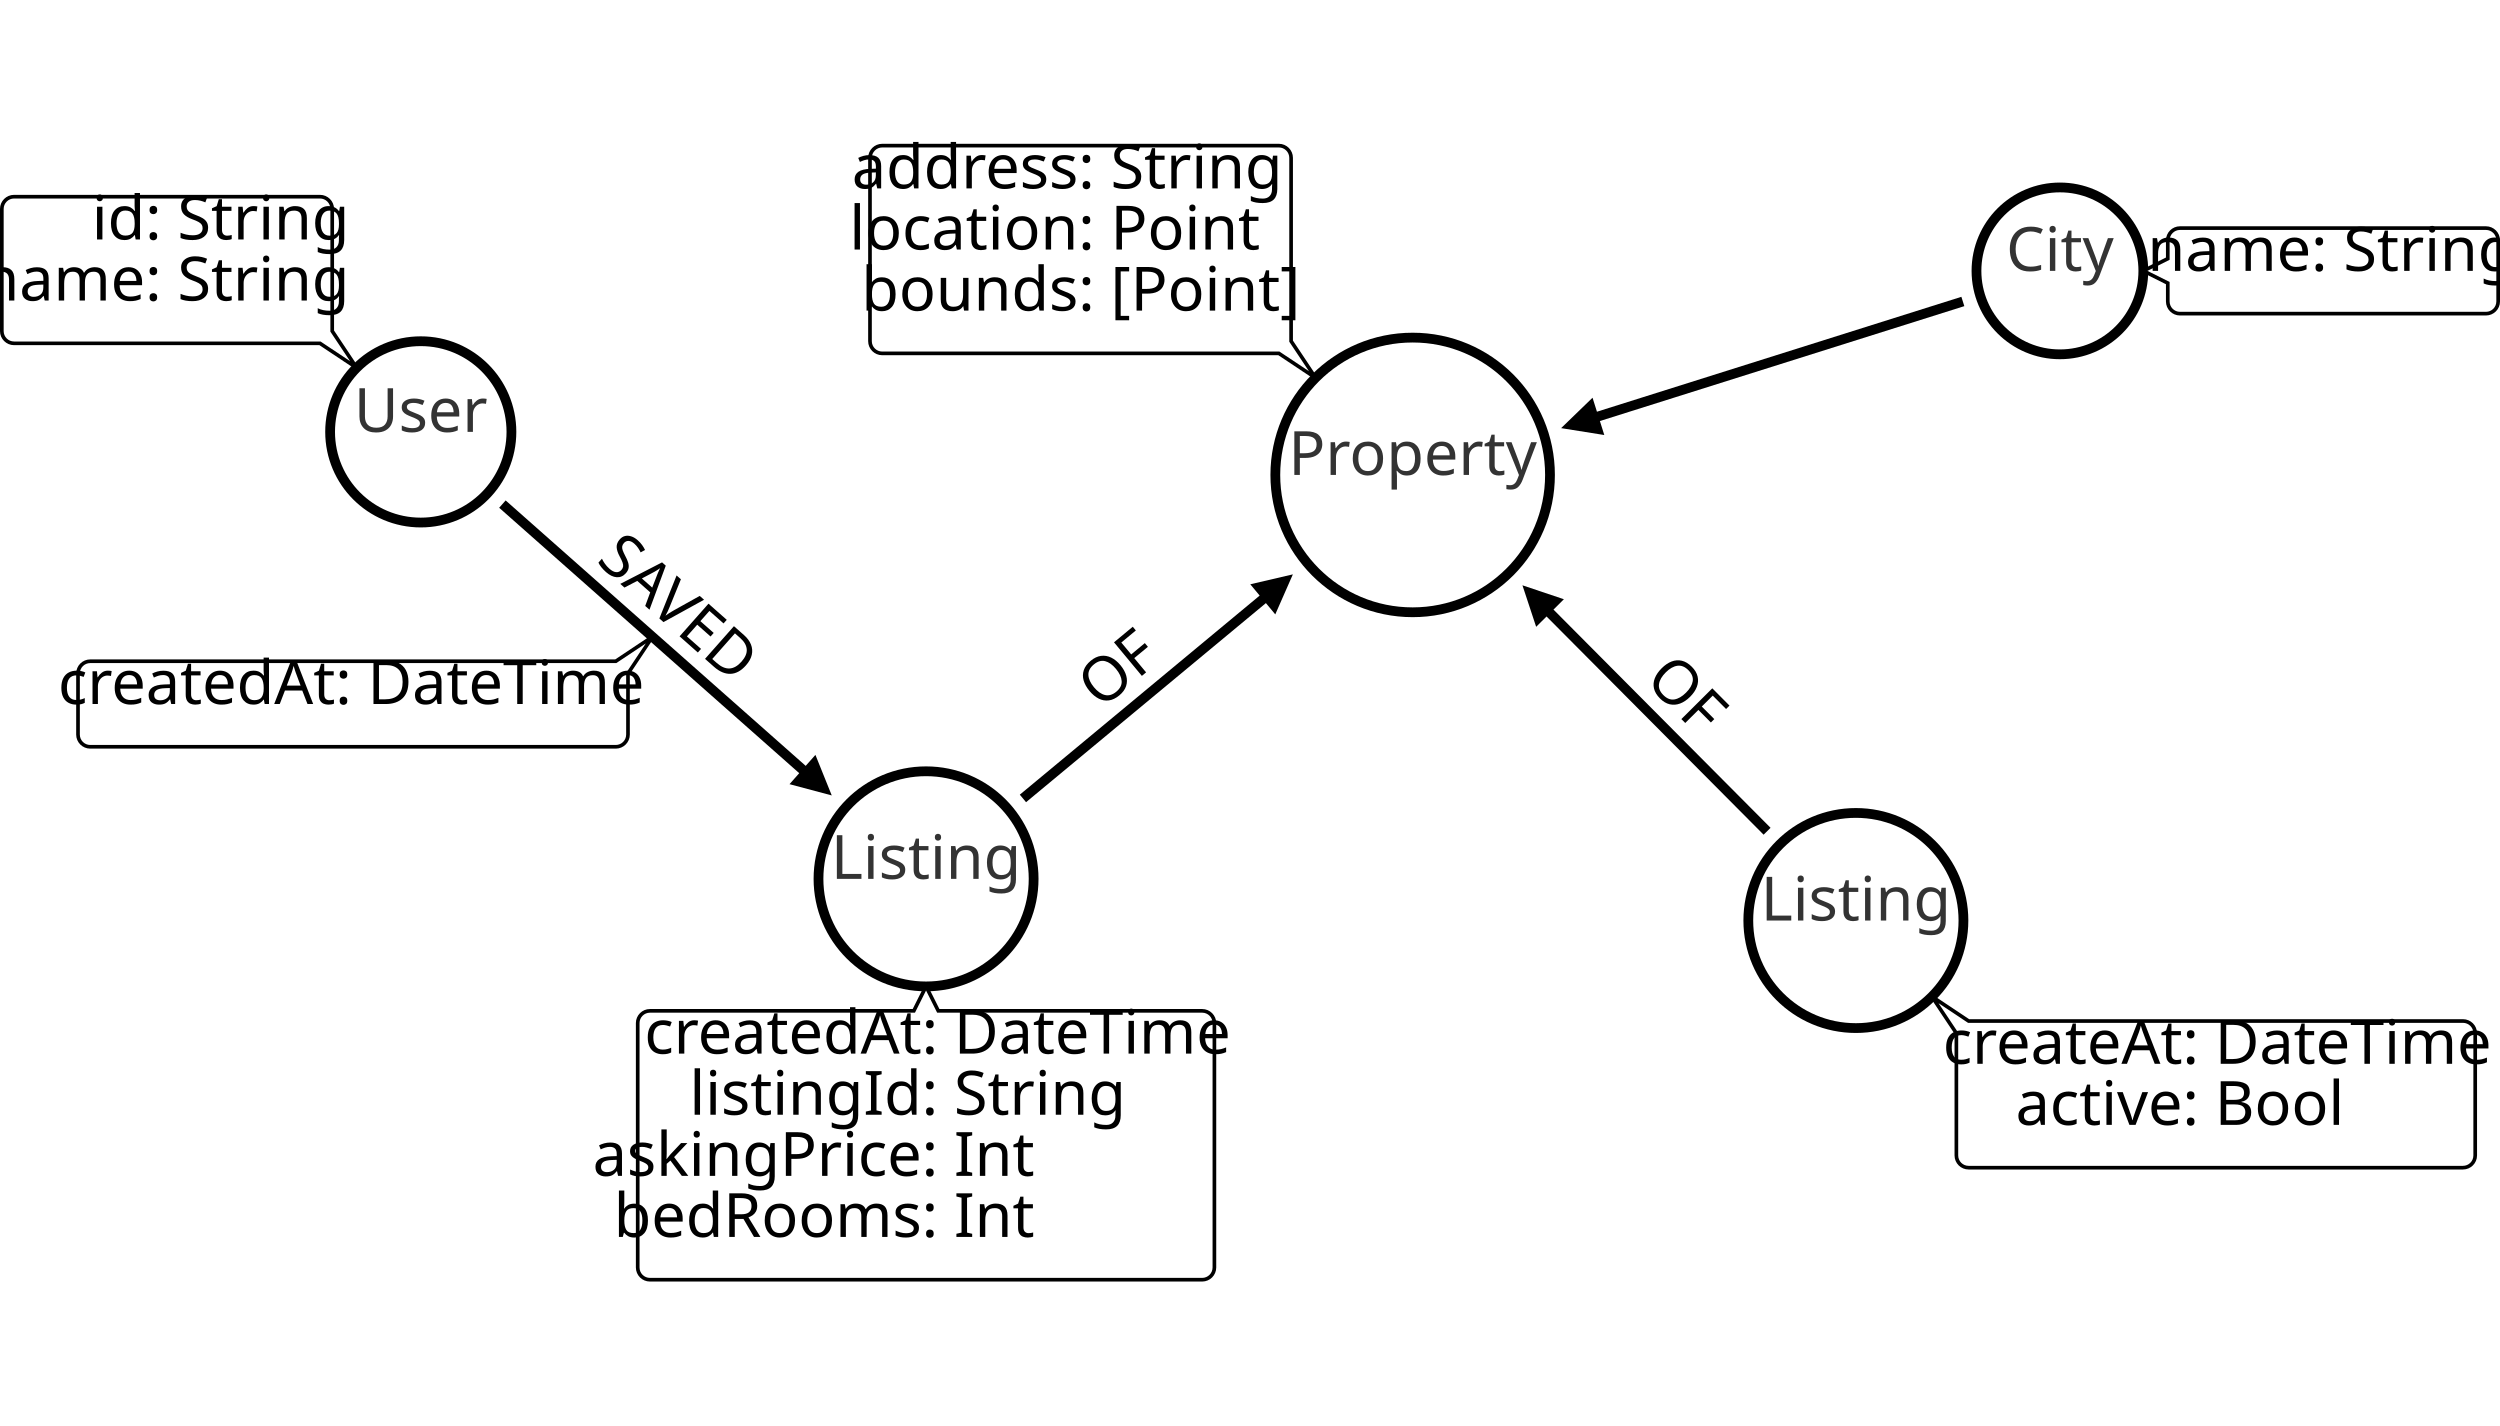
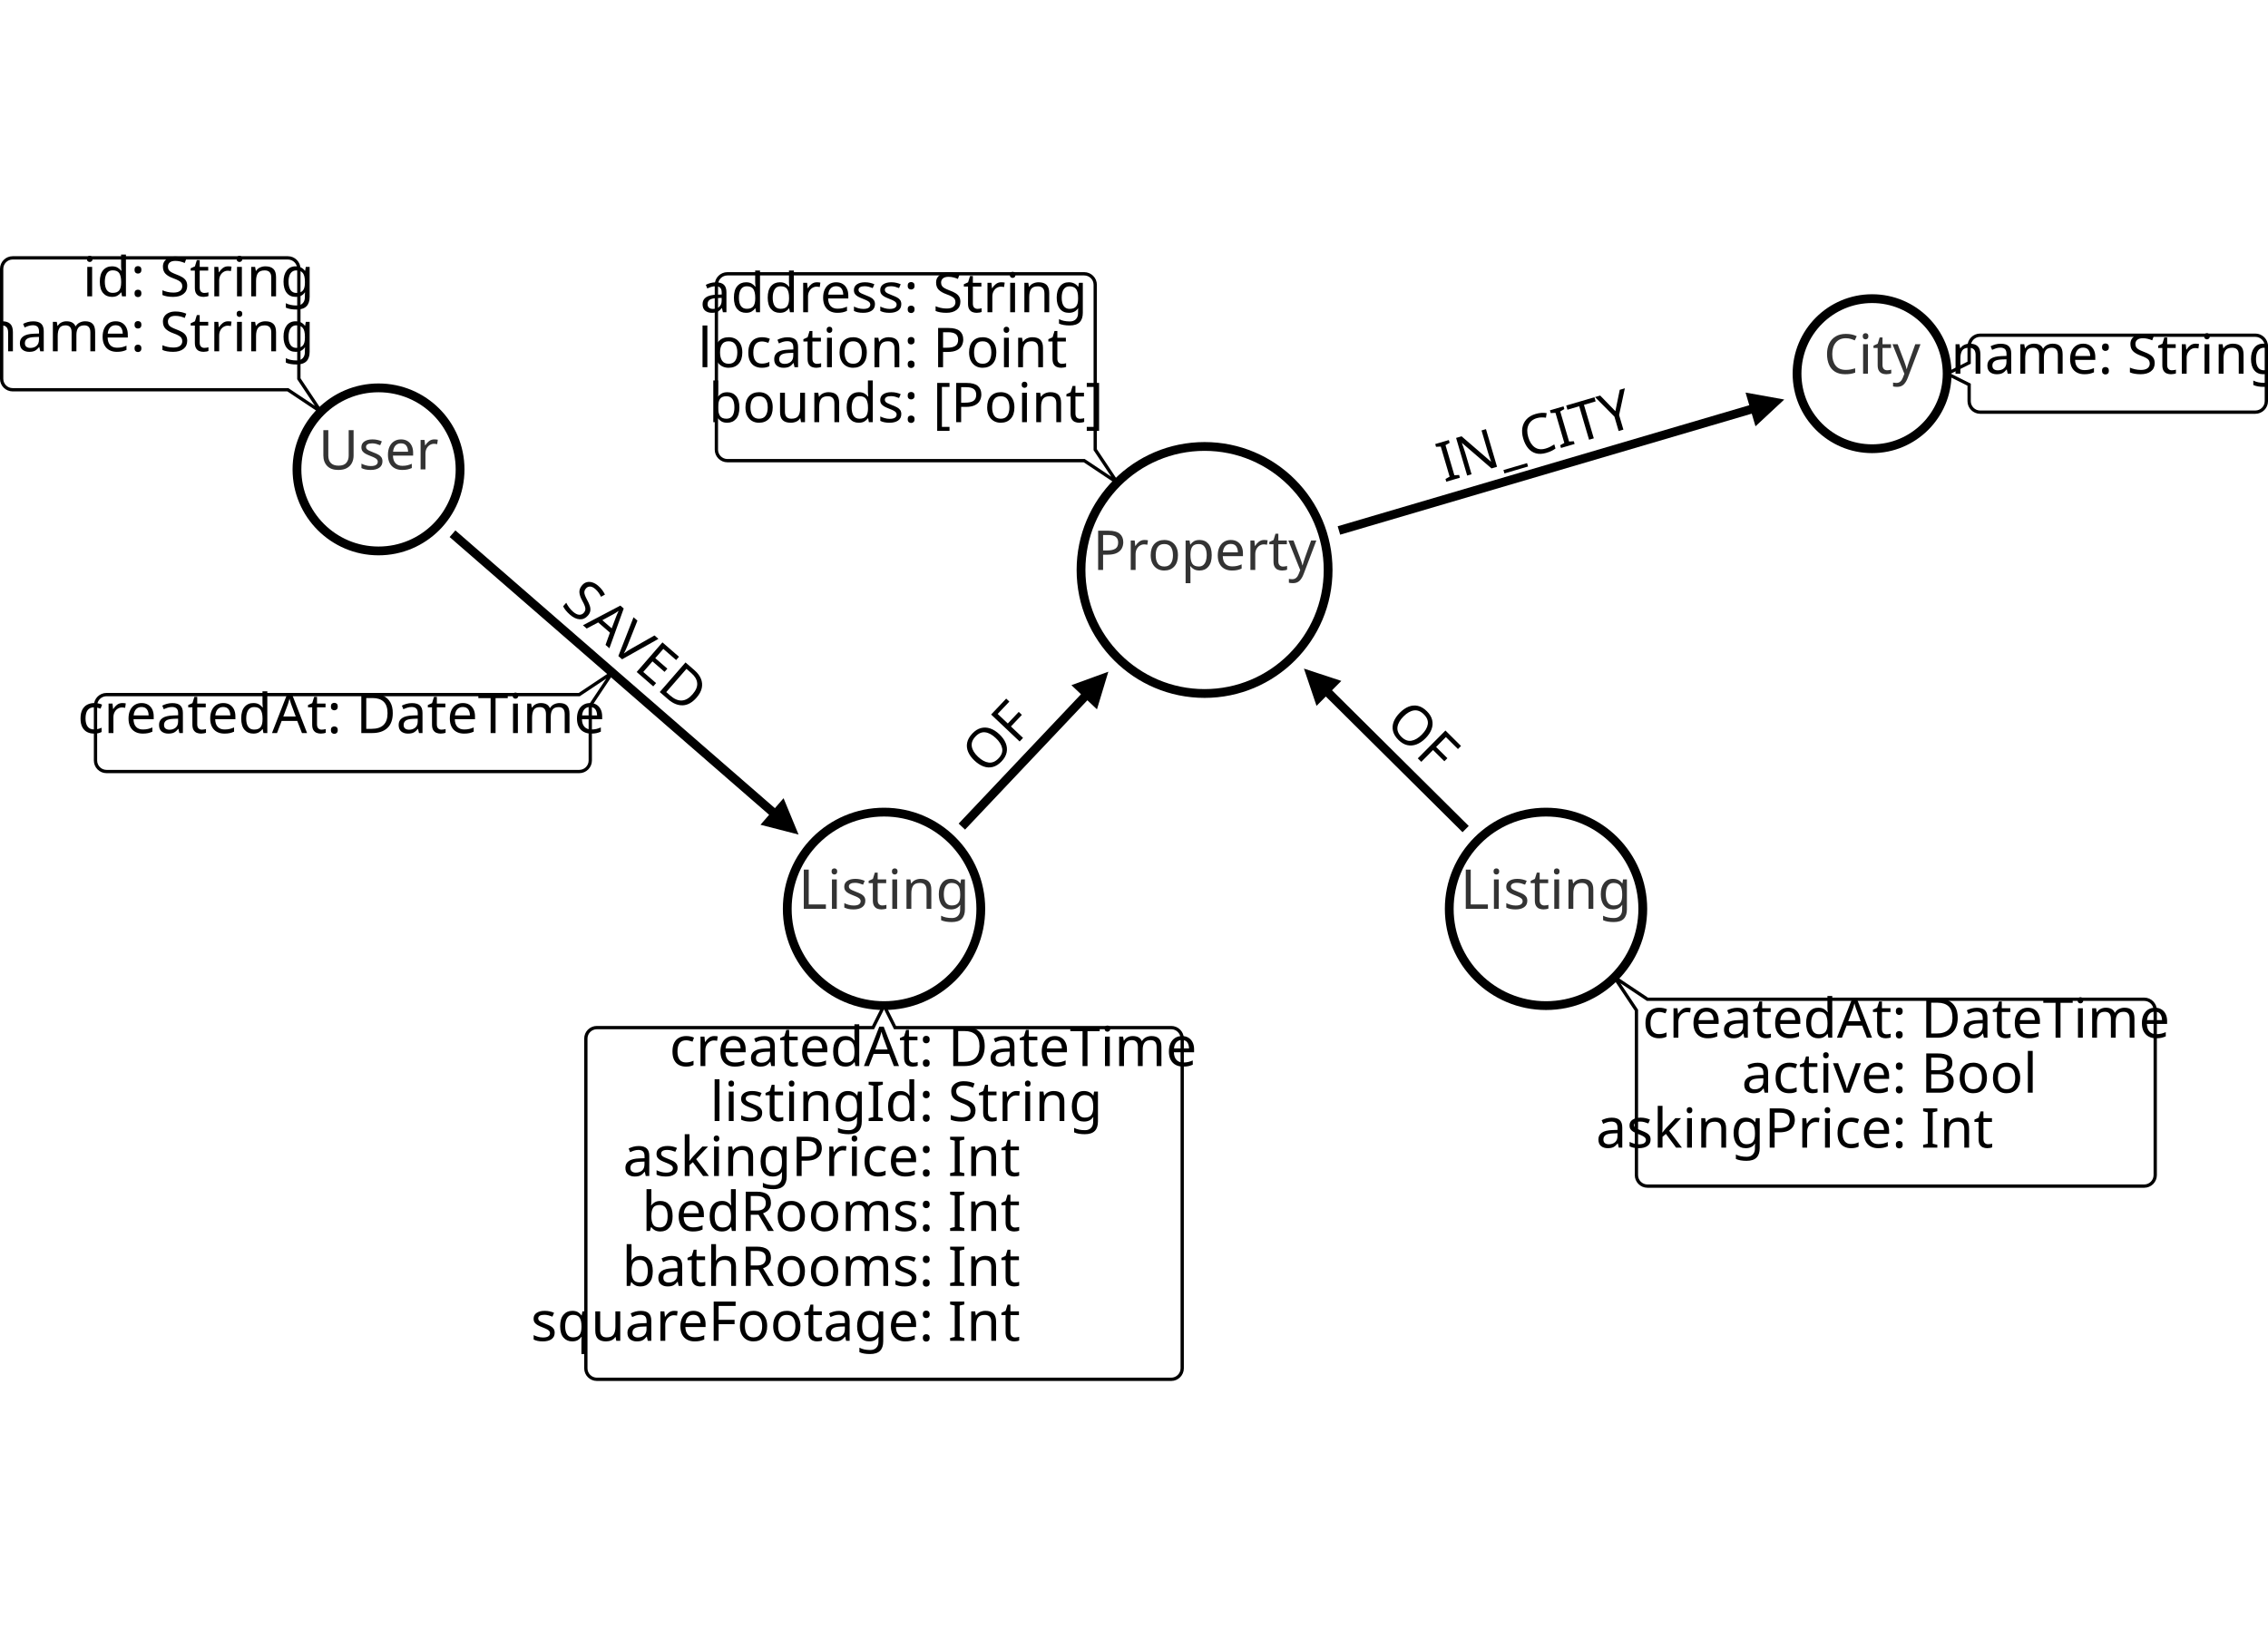
- <svg xmlns="http://www.w3.org/2000/svg" class="graphdiagram" viewBox="-1038.098 -637.496 2045.653 1166.306">
+ <svg xmlns="http://www.w3.org/2000/svg" class="graphdiagram" viewBox="-1038.098 -711.167 2062.938 1489.516">
  <g class="layer relationships">
    <g class="related-pair">
-       <g class="relationship" transform="translate(-693.8015,-284.106) rotate(41.49525)">
-         <path class="relationship" d="M 89.182 4 L 416.988 4 L 416.988 16 L 448.988 0 L 416.988 -16 L 416.988 -4 L 89.182 -4 Z" fill="rgb(0, 0, 0)" stroke="rgb(51, 51, 51)" stroke-width="0px" />
-         <text class="type" text-anchor="middle" baseline-shift="30%" alignment-baseline="alphabetic" x="253.085" y="0" font-size="50px" font-family="&quot;Gill Sans&quot;, &quot;Gill Sans MT&quot;, Calibri, sans-serif">SAVED</text>
+       <g class="relationship" transform="translate(-693.8015,-284.106) rotate(41.00924)">
+         <path class="relationship" d="M 89.182 4 L 474.311 4 L 474.311 16 L 506.311 0 L 474.311 -16 L 474.311 -4 L 89.182 -4 Z" fill="rgb(0, 0, 0)" stroke="rgb(51, 51, 51)" stroke-width="0px" />
+         <text class="type" text-anchor="middle" baseline-shift="30%" alignment-baseline="alphabetic" x="281.747" y="0" font-size="50px" font-family="&quot;Gill Sans&quot;, &quot;Gill Sans MT&quot;, Calibri, sans-serif">SAVED</text>
      </g>
    </g>
    <g class="related-pair">
-       <g class="relationship" transform="translate(-280.3433,81.62985) rotate(-39.69477)">
-         <path class="relationship" d="M 103.018 4 L 358.088 4 L 358.088 16 L 390.088 0 L 358.088 -16 L 358.088 -4 L 103.018 -4 Z" fill="rgb(0, 0, 0)" stroke="rgb(51, 51, 51)" stroke-width="0px" />
-         <text class="type" text-anchor="middle" baseline-shift="30%" alignment-baseline="alphabetic" x="230.553" y="0" font-size="50px" font-family="&quot;Gill Sans&quot;, &quot;Gill Sans MT&quot;, Calibri, sans-serif">OF</text>
+       <g class="relationship" transform="translate(-233.9994,115.7241) rotate(-46.60061)">
+         <path class="relationship" d="M 103.018 4 L 264.973 4 L 264.973 16 L 296.973 0 L 264.973 -16 L 264.973 -4 L 103.018 -4 Z" fill="rgb(0, 0, 0)" stroke="rgb(51, 51, 51)" stroke-width="0px" />
+         <text class="type" text-anchor="middle" baseline-shift="30%" alignment-baseline="alphabetic" x="183.996" y="0" font-size="50px" font-family="&quot;Gill Sans&quot;, &quot;Gill Sans MT&quot;, Calibri, sans-serif">OF</text>
      </g>
    </g>
    <g class="related-pair">
-       <g class="relationship" transform="translate(480.49,115.7241) rotate(-134.848)">
-         <path class="relationship" d="M 103.018 4 L 354.88 4 L 354.88 16 L 386.88 0 L 354.88 -16 L 354.88 -4 L 103.018 -4 Z" fill="rgb(0, 0, 0)" stroke="rgb(51, 51, 51)" stroke-width="0px" />
-         <text class="type" text-anchor="middle" baseline-shift="30%" alignment-baseline="alphabetic" transform="rotate(180)" x="-228.949" y="0" font-size="50px" font-family="&quot;Gill Sans&quot;, &quot;Gill Sans MT&quot;, Calibri, sans-serif">OF</text>
+       <g class="relationship" transform="translate(368.1371,115.7241) rotate(-135.2085)">
+         <path class="relationship" d="M 103.018 4 L 278.256 4 L 278.256 16 L 310.256 0 L 278.256 -16 L 278.256 -4 L 103.018 -4 Z" fill="rgb(0, 0, 0)" stroke="rgb(51, 51, 51)" stroke-width="0px" />
+         <text class="type" text-anchor="middle" baseline-shift="30%" alignment-baseline="alphabetic" transform="rotate(180)" x="-190.637" y="0" font-size="50px" font-family="&quot;Gill Sans&quot;, &quot;Gill Sans MT&quot;, Calibri, sans-serif">OF</text>
      </g>
    </g>
    <g class="related-pair">
-       <g class="relationship" transform="translate(647.4436,-415.8418) rotate(162.5019)">
-         <path class="relationship" d="M 83.27 4 L 395.942 4 L 395.942 16 L 427.942 0 L 395.942 -16 L 395.942 -4 L 83.27 -4 Z" fill="rgb(0, 0, 0)" stroke="rgb(51, 51, 51)" stroke-width="0px" />
+       <g class="relationship" transform="translate(57.56156,-192.5996) rotate(-16.39046)">
+         <path class="relationship" d="M 127.375 4 L 517.617 4 L 517.617 16 L 549.617 0 L 517.617 -16 L 517.617 -4 L 127.375 -4 Z" fill="rgb(0, 0, 0)" stroke="rgb(51, 51, 51)" stroke-width="0px" />
+         <text class="type" text-anchor="middle" baseline-shift="30%" alignment-baseline="alphabetic" x="322.496" y="0" font-size="50px" font-family="&quot;Gill Sans&quot;, &quot;Gill Sans MT&quot;, Calibri, sans-serif">IN_CITY</text>
      </g>
    </g>
  </g>
  <g class="layer nodes">
    <circle class="node node-id-0" r="74.182" fill="rgb(255, 255, 255)" stroke="rgb(0, 0, 0)" stroke-width="8px" cx="-693.801" cy="-284.106" />
-     <circle class="node node-id-1" r="88.018" fill="rgb(255, 255, 255)" stroke="rgb(0, 0, 0)" stroke-width="8px" cx="-280.343" cy="81.63" />
-     <circle class="node node-id-2" r="68.27" fill="rgb(255, 255, 255)" stroke="rgb(0, 0, 0)" stroke-width="8px" cx="647.444" cy="-415.842" />
-     <circle class="node node-id-3" r="112.375" fill="rgb(255, 255, 255)" stroke="rgb(0, 0, 0)" stroke-width="8px" cx="117.823" cy="-248.873" />
-     <circle class="node node-id-4" r="88.018" fill="rgb(255, 255, 255)" stroke="rgb(0, 0, 0)" stroke-width="8px" cx="480.49" cy="115.724" />
+     <circle class="node node-id-1" r="88.018" fill="rgb(255, 255, 255)" stroke="rgb(0, 0, 0)" stroke-width="8px" cx="-233.999" cy="115.724" />
+     <circle class="node node-id-2" r="68.27" fill="rgb(255, 255, 255)" stroke="rgb(0, 0, 0)" stroke-width="8px" cx="664.729" cy="-371.189" />
+     <circle class="node node-id-3" r="112.375" fill="rgb(255, 255, 255)" stroke="rgb(0, 0, 0)" stroke-width="8px" cx="57.562" cy="-192.6" />
+     <circle class="node node-id-4" r="88.018" fill="rgb(255, 255, 255)" stroke="rgb(0, 0, 0)" stroke-width="8px" cx="368.137" cy="115.724" />
    <g class="caption">
      <text class="caption node" text-anchor="middle" alignment-baseline="central" x="-693.801" y="-284.106" fill="rgb(51, 51, 51)" font-size="50px" font-family="&quot;Gill Sans&quot;, &quot;Gill Sans MT&quot;, Calibri, sans-serif">User</text>
    </g>
    <g class="caption">
-       <text class="caption node" text-anchor="middle" alignment-baseline="central" x="-280.343" y="81.63" fill="rgb(51, 51, 51)" font-size="50px" font-family="&quot;Gill Sans&quot;, &quot;Gill Sans MT&quot;, Calibri, sans-serif">Listing</text>
+       <text class="caption node" text-anchor="middle" alignment-baseline="central" x="-233.999" y="115.724" fill="rgb(51, 51, 51)" font-size="50px" font-family="&quot;Gill Sans&quot;, &quot;Gill Sans MT&quot;, Calibri, sans-serif">Listing</text>
    </g>
    <g class="caption">
-       <text class="caption node" text-anchor="middle" alignment-baseline="central" x="647.444" y="-415.842" fill="rgb(51, 51, 51)" font-size="50px" font-family="&quot;Gill Sans&quot;, &quot;Gill Sans MT&quot;, Calibri, sans-serif">City</text>
+       <text class="caption node" text-anchor="middle" alignment-baseline="central" x="664.729" y="-371.189" fill="rgb(51, 51, 51)" font-size="50px" font-family="&quot;Gill Sans&quot;, &quot;Gill Sans MT&quot;, Calibri, sans-serif">City</text>
    </g>
    <g class="caption">
-       <text class="caption node" text-anchor="middle" alignment-baseline="central" x="117.823" y="-248.873" fill="rgb(51, 51, 51)" font-size="50px" font-family="&quot;Gill Sans&quot;, &quot;Gill Sans MT&quot;, Calibri, sans-serif">Property</text>
+       <text class="caption node" text-anchor="middle" alignment-baseline="central" x="57.562" y="-192.6" fill="rgb(51, 51, 51)" font-size="50px" font-family="&quot;Gill Sans&quot;, &quot;Gill Sans MT&quot;, Calibri, sans-serif">Property</text>
    </g>
    <g class="caption">
-       <text class="caption node" text-anchor="middle" alignment-baseline="central" x="480.49" y="115.724" fill="rgb(51, 51, 51)" font-size="50px" font-family="&quot;Gill Sans&quot;, &quot;Gill Sans MT&quot;, Calibri, sans-serif">Listing</text>
+       <text class="caption node" text-anchor="middle" alignment-baseline="central" x="368.137" y="115.724" fill="rgb(51, 51, 51)" font-size="50px" font-family="&quot;Gill Sans&quot;, &quot;Gill Sans MT&quot;, Calibri, sans-serif">Listing</text>
    </g>
  </g>
  <g class="layer properties">
    <g class="speech-bubble node-speech-bubble" transform="translate(-746.2562,-336.5607) ">
      <path class="speech-bubble-outline" transform="scale(-1,-1) " d="M 0 0 L 30 20 L 280.342 20 A 10 10 0 0 1 290.342 30 L 290.342 130 A 10 10 0 0 1 280.342 140 L 30 140 A 10 10 0 0 1 20 130 L 20 30 Z" fill="rgb(255, 255, 255)" stroke="rgb(0, 0, 0)" stroke-width="3px" />
      <text class="speech-bubble-content property-key" x="-146.65" y="-105" alignment-baseline="central" text-anchor="end" font-size="50px" font-family="&quot;Gill Sans&quot;, &quot;Gill Sans MT&quot;, Calibri, sans-serif" xml:space="preserve">id: </text>
      <text class="speech-bubble-content property-key" x="-146.65" y="-55" alignment-baseline="central" text-anchor="end" font-size="50px" font-family="&quot;Gill Sans&quot;, &quot;Gill Sans MT&quot;, Calibri, sans-serif" xml:space="preserve">name: </text>
      <text class="speech-bubble-content property-value" x="-146.65" y="-105" alignment-baseline="central" font-size="50px" font-family="&quot;Gill Sans&quot;, &quot;Gill Sans MT&quot;, Calibri, sans-serif">String</text>
      <text class="speech-bubble-content property-value" x="-146.65" y="-55" alignment-baseline="central" font-size="50px" font-family="&quot;Gill Sans&quot;, &quot;Gill Sans MT&quot;, Calibri, sans-serif">String</text>
    </g>
-     <g class="speech-bubble node-speech-bubble" transform="translate(-280.3433,169.6479) ">
-       <path class="speech-bubble-outline" transform="scale(1,1) " d="M 0 0 L -10 20 L -225.94 20 A 10 10 0 0 0 -235.94 30 L -235.94 230 A 10 10 0 0 0 -225.94 240 L 225.94 240 A 10 10 0 0 0 235.94 230 L 235.94 30 A 10 10 0 0 0 225.94 20 L 10 20 Z" fill="rgb(255, 255, 255)" stroke="rgb(0, 0, 0)" stroke-width="3px" />
-       <text class="speech-bubble-content property-key" x="22.839" y="55" alignment-baseline="central" text-anchor="end" font-size="50px" font-family="&quot;Gill Sans&quot;, &quot;Gill Sans MT&quot;, Calibri, sans-serif" xml:space="preserve">createdAt: </text>
-       <text class="speech-bubble-content property-key" x="22.839" y="105" alignment-baseline="central" text-anchor="end" font-size="50px" font-family="&quot;Gill Sans&quot;, &quot;Gill Sans MT&quot;, Calibri, sans-serif" xml:space="preserve">listingId: </text>
-       <text class="speech-bubble-content property-key" x="22.839" y="155" alignment-baseline="central" text-anchor="end" font-size="50px" font-family="&quot;Gill Sans&quot;, &quot;Gill Sans MT&quot;, Calibri, sans-serif" xml:space="preserve">askingPrice: </text>
-       <text class="speech-bubble-content property-key" x="22.839" y="205" alignment-baseline="central" text-anchor="end" font-size="50px" font-family="&quot;Gill Sans&quot;, &quot;Gill Sans MT&quot;, Calibri, sans-serif" xml:space="preserve">bedRooms: </text>
-       <text class="speech-bubble-content property-value" x="22.839" y="55" alignment-baseline="central" font-size="50px" font-family="&quot;Gill Sans&quot;, &quot;Gill Sans MT&quot;, Calibri, sans-serif">DateTime</text>
-       <text class="speech-bubble-content property-value" x="22.839" y="105" alignment-baseline="central" font-size="50px" font-family="&quot;Gill Sans&quot;, &quot;Gill Sans MT&quot;, Calibri, sans-serif">String</text>
-       <text class="speech-bubble-content property-value" x="22.839" y="155" alignment-baseline="central" font-size="50px" font-family="&quot;Gill Sans&quot;, &quot;Gill Sans MT&quot;, Calibri, sans-serif">Int</text>
-       <text class="speech-bubble-content property-value" x="22.839" y="205" alignment-baseline="central" font-size="50px" font-family="&quot;Gill Sans&quot;, &quot;Gill Sans MT&quot;, Calibri, sans-serif">Int</text>
+     <g class="speech-bubble node-speech-bubble" transform="translate(-233.9994,203.7421) ">
+       <path class="speech-bubble-outline" transform="scale(1,1) " d="M 0 0 L -10 20 L -261.218 20 A 10 10 0 0 0 -271.218 30 L -271.218 330 A 10 10 0 0 0 -261.218 340 L 261.218 340 A 10 10 0 0 0 271.218 330 L 271.218 30 A 10 10 0 0 0 261.218 20 L 10 20 Z" fill="rgb(255, 255, 255)" stroke="rgb(0, 0, 0)" stroke-width="3px" />
+       <text class="speech-bubble-content property-key" x="58.118" y="55" alignment-baseline="central" text-anchor="end" font-size="50px" font-family="&quot;Gill Sans&quot;, &quot;Gill Sans MT&quot;, Calibri, sans-serif" xml:space="preserve">createdAt: </text>
+       <text class="speech-bubble-content property-key" x="58.118" y="105" alignment-baseline="central" text-anchor="end" font-size="50px" font-family="&quot;Gill Sans&quot;, &quot;Gill Sans MT&quot;, Calibri, sans-serif" xml:space="preserve">listingId: </text>
+       <text class="speech-bubble-content property-key" x="58.118" y="155" alignment-baseline="central" text-anchor="end" font-size="50px" font-family="&quot;Gill Sans&quot;, &quot;Gill Sans MT&quot;, Calibri, sans-serif" xml:space="preserve">askingPrice: </text>
+       <text class="speech-bubble-content property-key" x="58.118" y="205" alignment-baseline="central" text-anchor="end" font-size="50px" font-family="&quot;Gill Sans&quot;, &quot;Gill Sans MT&quot;, Calibri, sans-serif" xml:space="preserve">bedRooms: </text>
+       <text class="speech-bubble-content property-key" x="58.118" y="255" alignment-baseline="central" text-anchor="end" font-size="50px" font-family="&quot;Gill Sans&quot;, &quot;Gill Sans MT&quot;, Calibri, sans-serif" xml:space="preserve">bathRooms: </text>
+       <text class="speech-bubble-content property-key" x="58.118" y="305" alignment-baseline="central" text-anchor="end" font-size="50px" font-family="&quot;Gill Sans&quot;, &quot;Gill Sans MT&quot;, Calibri, sans-serif" xml:space="preserve">squareFootage: </text>
+       <text class="speech-bubble-content property-value" x="58.118" y="55" alignment-baseline="central" font-size="50px" font-family="&quot;Gill Sans&quot;, &quot;Gill Sans MT&quot;, Calibri, sans-serif">DateTime</text>
+       <text class="speech-bubble-content property-value" x="58.118" y="105" alignment-baseline="central" font-size="50px" font-family="&quot;Gill Sans&quot;, &quot;Gill Sans MT&quot;, Calibri, sans-serif">String</text>
+       <text class="speech-bubble-content property-value" x="58.118" y="155" alignment-baseline="central" font-size="50px" font-family="&quot;Gill Sans&quot;, &quot;Gill Sans MT&quot;, Calibri, sans-serif">Int</text>
+       <text class="speech-bubble-content property-value" x="58.118" y="205" alignment-baseline="central" font-size="50px" font-family="&quot;Gill Sans&quot;, &quot;Gill Sans MT&quot;, Calibri, sans-serif">Int</text>
+       <text class="speech-bubble-content property-value" x="58.118" y="255" alignment-baseline="central" font-size="50px" font-family="&quot;Gill Sans&quot;, &quot;Gill Sans MT&quot;, Calibri, sans-serif">Int</text>
+       <text class="speech-bubble-content property-value" x="58.118" y="305" alignment-baseline="central" font-size="50px" font-family="&quot;Gill Sans&quot;, &quot;Gill Sans MT&quot;, Calibri, sans-serif">Int</text>
    </g>
-     <g class="speech-bubble node-speech-bubble" transform="translate(715.7134,-415.8418) ">
+     <g class="speech-bubble node-speech-bubble" transform="translate(732.9985,-371.1887) ">
      <path class="speech-bubble-outline" transform="scale(1,1) " d="M 0 0 L 20 -10 L 20 -25 A 10 10 0 0 1 30 -35 L 280.342 -35 A 10 10 0 0 1 290.342 -25 L 290.342 25 A 10 10 0 0 1 280.342 35 L 30 35 A 10 10 0 0 1 20 25 L 20 10 Z" fill="rgb(255, 255, 255)" stroke="rgb(0, 0, 0)" stroke-width="3px" />
      <text class="speech-bubble-content property-key" x="163.691" y="0" alignment-baseline="central" text-anchor="end" font-size="50px" font-family="&quot;Gill Sans&quot;, &quot;Gill Sans MT&quot;, Calibri, sans-serif" xml:space="preserve">name: </text>
      <text class="speech-bubble-content property-value" x="163.691" y="0" alignment-baseline="central" font-size="50px" font-family="&quot;Gill Sans&quot;, &quot;Gill Sans MT&quot;, Calibri, sans-serif">String</text>
    </g>
-     <g class="speech-bubble node-speech-bubble" transform="translate(38.36194,-328.3336) ">
+     <g class="speech-bubble node-speech-bubble" transform="translate(-21.89941,-272.0606) ">
      <path class="speech-bubble-outline" transform="scale(-1,-1) " d="M 0 0 L 30 20 L 354.585 20 A 10 10 0 0 1 364.585 30 L 364.585 180 A 10 10 0 0 1 354.585 190 L 30 190 A 10 10 0 0 1 20 180 L 20 30 Z" fill="rgb(255, 255, 255)" stroke="rgb(0, 0, 0)" stroke-width="3px" />
      <text class="speech-bubble-content property-key" x="-167.744" y="-155" alignment-baseline="central" text-anchor="end" font-size="50px" font-family="&quot;Gill Sans&quot;, &quot;Gill Sans MT&quot;, Calibri, sans-serif" xml:space="preserve">address: </text>
      <text class="speech-bubble-content property-key" x="-167.744" y="-105" alignment-baseline="central" text-anchor="end" font-size="50px" font-family="&quot;Gill Sans&quot;, &quot;Gill Sans MT&quot;, Calibri, sans-serif" xml:space="preserve">location: </text>
      <text class="speech-bubble-content property-key" x="-167.744" y="-55" alignment-baseline="central" text-anchor="end" font-size="50px" font-family="&quot;Gill Sans&quot;, &quot;Gill Sans MT&quot;, Calibri, sans-serif" xml:space="preserve">bounds: </text>
      <text class="speech-bubble-content property-value" x="-167.744" y="-155" alignment-baseline="central" font-size="50px" font-family="&quot;Gill Sans&quot;, &quot;Gill Sans MT&quot;, Calibri, sans-serif">String</text>
      <text class="speech-bubble-content property-value" x="-167.744" y="-105" alignment-baseline="central" font-size="50px" font-family="&quot;Gill Sans&quot;, &quot;Gill Sans MT&quot;, Calibri, sans-serif">Point</text>
      <text class="speech-bubble-content property-value" x="-167.744" y="-55" alignment-baseline="central" font-size="50px" font-family="&quot;Gill Sans&quot;, &quot;Gill Sans MT&quot;, Calibri, sans-serif">[Point]</text>
    </g>
-     <g class="speech-bubble node-speech-bubble" transform="translate(542.7281,177.9622) ">
-       <path class="speech-bubble-outline" transform="scale(1,1) " d="M 0 0 L 30 20 L 434.541 20 A 10 10 0 0 1 444.541 30 L 444.541 130 A 10 10 0 0 1 434.541 140 L 30 140 A 10 10 0 0 1 20 130 L 20 30 Z" fill="rgb(255, 255, 255)" stroke="rgb(0, 0, 0)" stroke-width="3px" />
-       <text class="speech-bubble-content property-key" x="231.44" y="55" alignment-baseline="central" text-anchor="end" font-size="50px" font-family="&quot;Gill Sans&quot;, &quot;Gill Sans MT&quot;, Calibri, sans-serif" xml:space="preserve">createAt: </text>
-       <text class="speech-bubble-content property-key" x="231.44" y="105" alignment-baseline="central" text-anchor="end" font-size="50px" font-family="&quot;Gill Sans&quot;, &quot;Gill Sans MT&quot;, Calibri, sans-serif" xml:space="preserve">active: </text>
-       <text class="speech-bubble-content property-value" x="231.44" y="55" alignment-baseline="central" font-size="50px" font-family="&quot;Gill Sans&quot;, &quot;Gill Sans MT&quot;, Calibri, sans-serif">DateTime</text>
-       <text class="speech-bubble-content property-value" x="231.44" y="105" alignment-baseline="central" font-size="50px" font-family="&quot;Gill Sans&quot;, &quot;Gill Sans MT&quot;, Calibri, sans-serif">Bool</text>
+     <g class="speech-bubble node-speech-bubble" transform="translate(430.3753,177.9622) ">
+       <path class="speech-bubble-outline" transform="scale(1,1) " d="M 0 0 L 30 20 L 481.88 20 A 10 10 0 0 1 491.88 30 L 491.88 180 A 10 10 0 0 1 481.88 190 L 30 190 A 10 10 0 0 1 20 180 L 20 30 Z" fill="rgb(255, 255, 255)" stroke="rgb(0, 0, 0)" stroke-width="3px" />
+       <text class="speech-bubble-content property-key" x="278.779" y="55" alignment-baseline="central" text-anchor="end" font-size="50px" font-family="&quot;Gill Sans&quot;, &quot;Gill Sans MT&quot;, Calibri, sans-serif" xml:space="preserve">createdAt: </text>
+       <text class="speech-bubble-content property-key" x="278.779" y="105" alignment-baseline="central" text-anchor="end" font-size="50px" font-family="&quot;Gill Sans&quot;, &quot;Gill Sans MT&quot;, Calibri, sans-serif" xml:space="preserve">active: </text>
+       <text class="speech-bubble-content property-key" x="278.779" y="155" alignment-baseline="central" text-anchor="end" font-size="50px" font-family="&quot;Gill Sans&quot;, &quot;Gill Sans MT&quot;, Calibri, sans-serif" xml:space="preserve">askingPrice: </text>
+       <text class="speech-bubble-content property-value" x="278.779" y="55" alignment-baseline="central" font-size="50px" font-family="&quot;Gill Sans&quot;, &quot;Gill Sans MT&quot;, Calibri, sans-serif">DateTime</text>
+       <text class="speech-bubble-content property-value" x="278.779" y="105" alignment-baseline="central" font-size="50px" font-family="&quot;Gill Sans&quot;, &quot;Gill Sans MT&quot;, Calibri, sans-serif">Bool</text>
+       <text class="speech-bubble-content property-value" x="278.779" y="155" alignment-baseline="central" font-size="50px" font-family="&quot;Gill Sans&quot;, &quot;Gill Sans MT&quot;, Calibri, sans-serif">Int</text>
    </g>
-     <g class="speech-bubble relationship-speech-bubble" transform="translate(-504.2381,-116.4225) ">
+     <g class="speech-bubble relationship-speech-bubble" transform="translate(-481.1943,-99.2292) ">
      <path class="speech-bubble-outline" transform="scale(-1,1) " d="M 0 0 L 30 20 L 460.029 20 A 10 10 0 0 1 470.029 30 L 470.029 80 A 10 10 0 0 1 460.029 90 L 30 90 A 10 10 0 0 1 20 80 L 20 30 Z" fill="rgb(255, 255, 255)" stroke="rgb(0, 0, 0)" stroke-width="3px" />
      <text class="speech-bubble-content property-key" x="-233.101" y="55" alignment-baseline="central" text-anchor="end" font-size="50px" font-family="&quot;Gill Sans&quot;, &quot;Gill Sans MT&quot;, Calibri, sans-serif" xml:space="preserve">createdAt: </text>
      <text class="speech-bubble-content property-value" x="-233.101" y="55" alignment-baseline="central" font-size="50px" font-family="&quot;Gill Sans&quot;, &quot;Gill Sans MT&quot;, Calibri, sans-serif">DateTime</text>
    </g>
  </g>
  <g class="layer overlay">
    <circle class="node overlay" r="78.182" stroke="none" fill="rgba(255, 255, 255, 0)" cx="-693.801" cy="-284.106" />
-     <circle class="node overlay" r="92.018" stroke="none" fill="rgba(255, 255, 255, 0)" cx="-280.343" cy="81.63" />
-     <circle class="node overlay" r="72.27" stroke="none" fill="rgba(255, 255, 255, 0)" cx="647.444" cy="-415.842" />
-     <circle class="node overlay" r="116.375" stroke="none" fill="rgba(255, 255, 255, 0)" cx="117.823" cy="-248.873" />
-     <circle class="node overlay" r="92.018" stroke="none" fill="rgba(255, 255, 255, 0)" cx="480.49" cy="115.724" />
+     <circle class="node overlay" r="92.018" stroke="none" fill="rgba(255, 255, 255, 0)" cx="-233.999" cy="115.724" />
+     <circle class="node overlay" r="72.27" stroke="none" fill="rgba(255, 255, 255, 0)" cx="664.729" cy="-371.189" />
+     <circle class="node overlay" r="116.375" stroke="none" fill="rgba(255, 255, 255, 0)" cx="57.562" cy="-192.6" />
+     <circle class="node overlay" r="92.018" stroke="none" fill="rgba(255, 255, 255, 0)" cx="368.137" cy="115.724" />
    <circle class="node ring" r="83.182" fill="none" stroke="rgba(255, 255, 255, 0)" stroke-width="10px" cx="-693.801" cy="-284.106" />
-     <circle class="node ring" r="97.018" fill="none" stroke="rgba(255, 255, 255, 0)" stroke-width="10px" cx="-280.343" cy="81.63" />
-     <circle class="node ring" r="77.27" fill="none" stroke="rgba(255, 255, 255, 0)" stroke-width="10px" cx="647.444" cy="-415.842" />
-     <circle class="node ring" r="121.375" fill="none" stroke="rgba(255, 255, 255, 0)" stroke-width="10px" cx="117.823" cy="-248.873" />
-     <circle class="node ring" r="97.018" fill="none" stroke="rgba(255, 255, 255, 0)" stroke-width="10px" cx="480.49" cy="115.724" />
-     <path class="relationship overlay" fill="rgba(255, 255, 255, 0)" stroke="rgba(255, 255, 255, 0)" stroke-width="10px" transform="translate(-693.8015,-284.106) rotate(41.49525)" d="M 89.182 4 L 416.988 4 L 416.988 16 L 448.988 0 L 416.988 -16 L 416.988 -4 L 89.182 -4 Z" />
-     <path class="relationship overlay" fill="rgba(255, 255, 255, 0)" stroke="rgba(255, 255, 255, 0)" stroke-width="10px" transform="translate(-280.3433,81.62985) rotate(-39.69477)" d="M 103.018 4 L 358.088 4 L 358.088 16 L 390.088 0 L 358.088 -16 L 358.088 -4 L 103.018 -4 Z" />
-     <path class="relationship overlay" fill="rgba(255, 255, 255, 0)" stroke="rgba(255, 255, 255, 0)" stroke-width="10px" transform="translate(480.49,115.7241) rotate(-134.848)" d="M 103.018 4 L 354.88 4 L 354.88 16 L 386.88 0 L 354.88 -16 L 354.88 -4 L 103.018 -4 Z" />
-     <path class="relationship overlay" fill="rgba(255, 255, 255, 0)" stroke="rgba(255, 255, 255, 0)" stroke-width="10px" transform="translate(647.4436,-415.8418) rotate(162.5019)" d="M 83.27 4 L 395.942 4 L 395.942 16 L 427.942 0 L 395.942 -16 L 395.942 -4 L 83.27 -4 Z" />
+     <circle class="node ring" r="97.018" fill="none" stroke="rgba(255, 255, 255, 0)" stroke-width="10px" cx="-233.999" cy="115.724" />
+     <circle class="node ring" r="77.27" fill="none" stroke="rgba(255, 255, 255, 0)" stroke-width="10px" cx="664.729" cy="-371.189" />
+     <circle class="node ring" r="121.375" fill="none" stroke="rgba(255, 255, 255, 0)" stroke-width="10px" cx="57.562" cy="-192.6" />
+     <circle class="node ring" r="97.018" fill="none" stroke="rgba(255, 255, 255, 0)" stroke-width="10px" cx="368.137" cy="115.724" />
+     <path class="relationship overlay" fill="rgba(255, 255, 255, 0)" stroke="rgba(255, 255, 255, 0)" stroke-width="10px" transform="translate(-693.8015,-284.106) rotate(41.00924)" d="M 89.182 4 L 474.311 4 L 474.311 16 L 506.311 0 L 474.311 -16 L 474.311 -4 L 89.182 -4 Z" />
+     <path class="relationship overlay" fill="rgba(255, 255, 255, 0)" stroke="rgba(255, 255, 255, 0)" stroke-width="10px" transform="translate(-233.9994,115.7241) rotate(-46.60061)" d="M 103.018 4 L 264.973 4 L 264.973 16 L 296.973 0 L 264.973 -16 L 264.973 -4 L 103.018 -4 Z" />
+     <path class="relationship overlay" fill="rgba(255, 255, 255, 0)" stroke="rgba(255, 255, 255, 0)" stroke-width="10px" transform="translate(368.1371,115.7241) rotate(-135.2085)" d="M 103.018 4 L 278.256 4 L 278.256 16 L 310.256 0 L 278.256 -16 L 278.256 -4 L 103.018 -4 Z" />
+     <path class="relationship overlay" fill="rgba(255, 255, 255, 0)" stroke="rgba(255, 255, 255, 0)" stroke-width="10px" transform="translate(57.56156,-192.5996) rotate(-16.39046)" d="M 127.375 4 L 517.617 4 L 517.617 16 L 549.617 0 L 517.617 -16 L 517.617 -4 L 127.375 -4 Z" />
  </g>
</svg>
